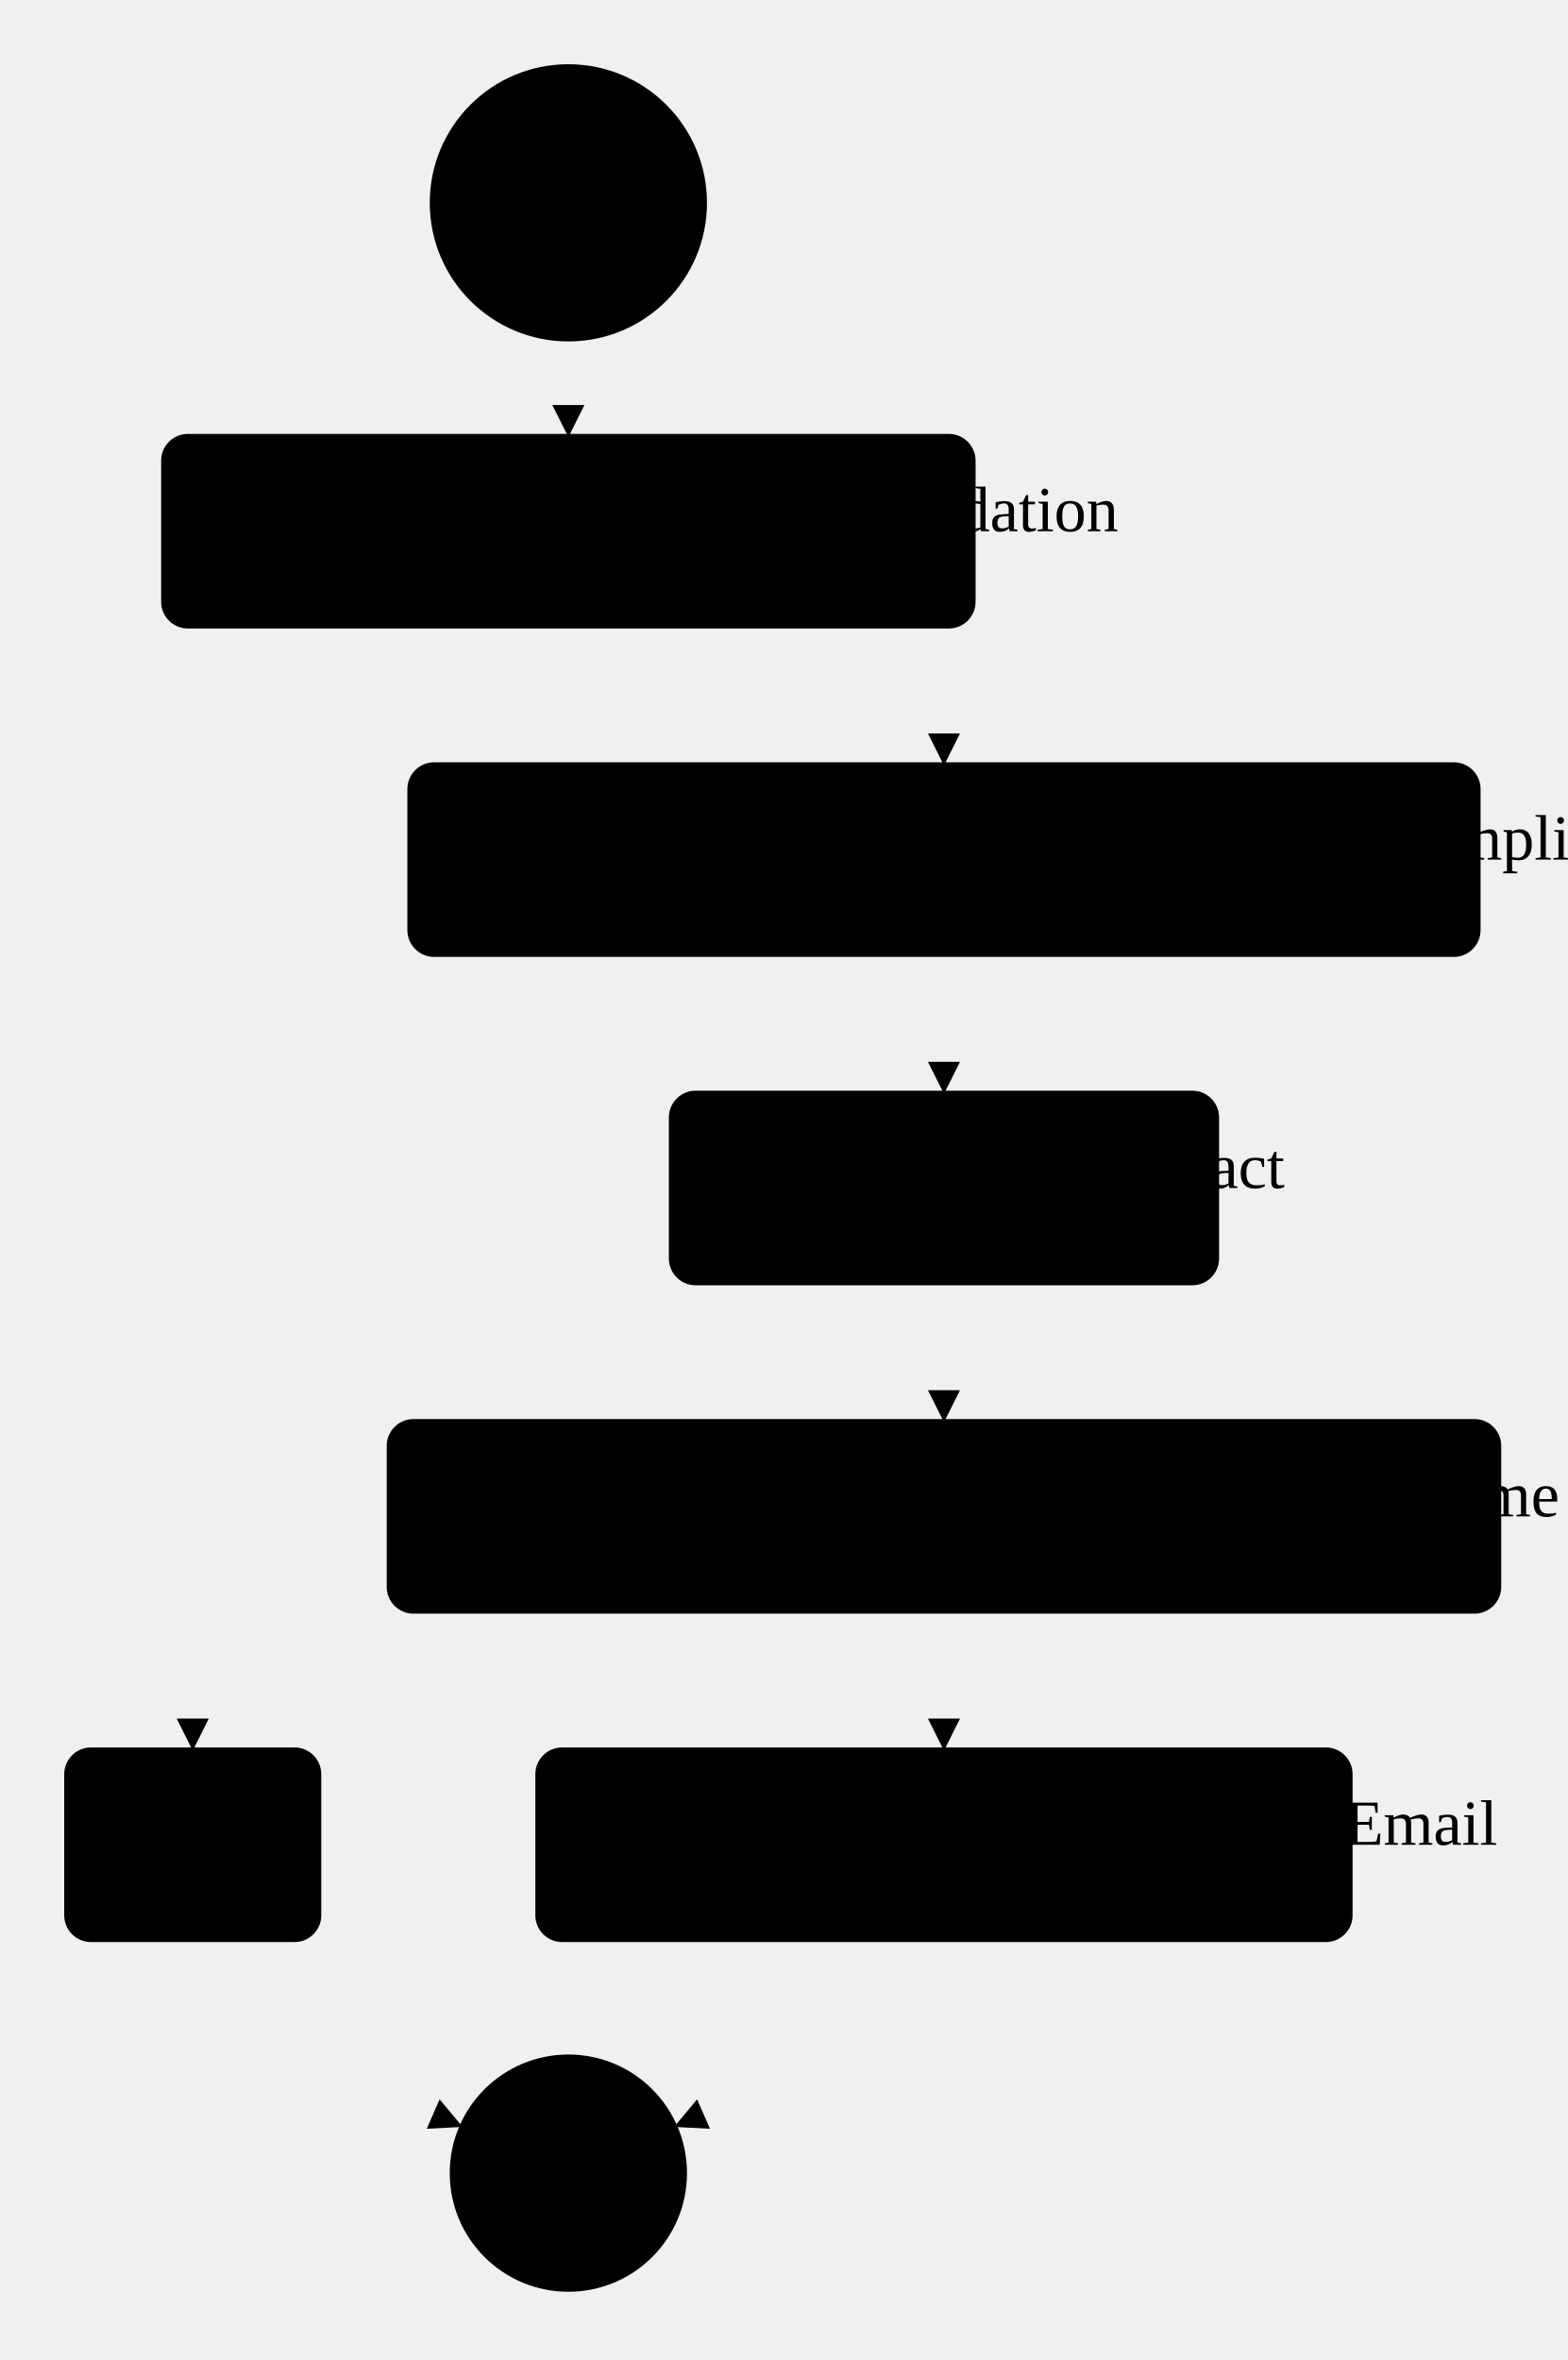
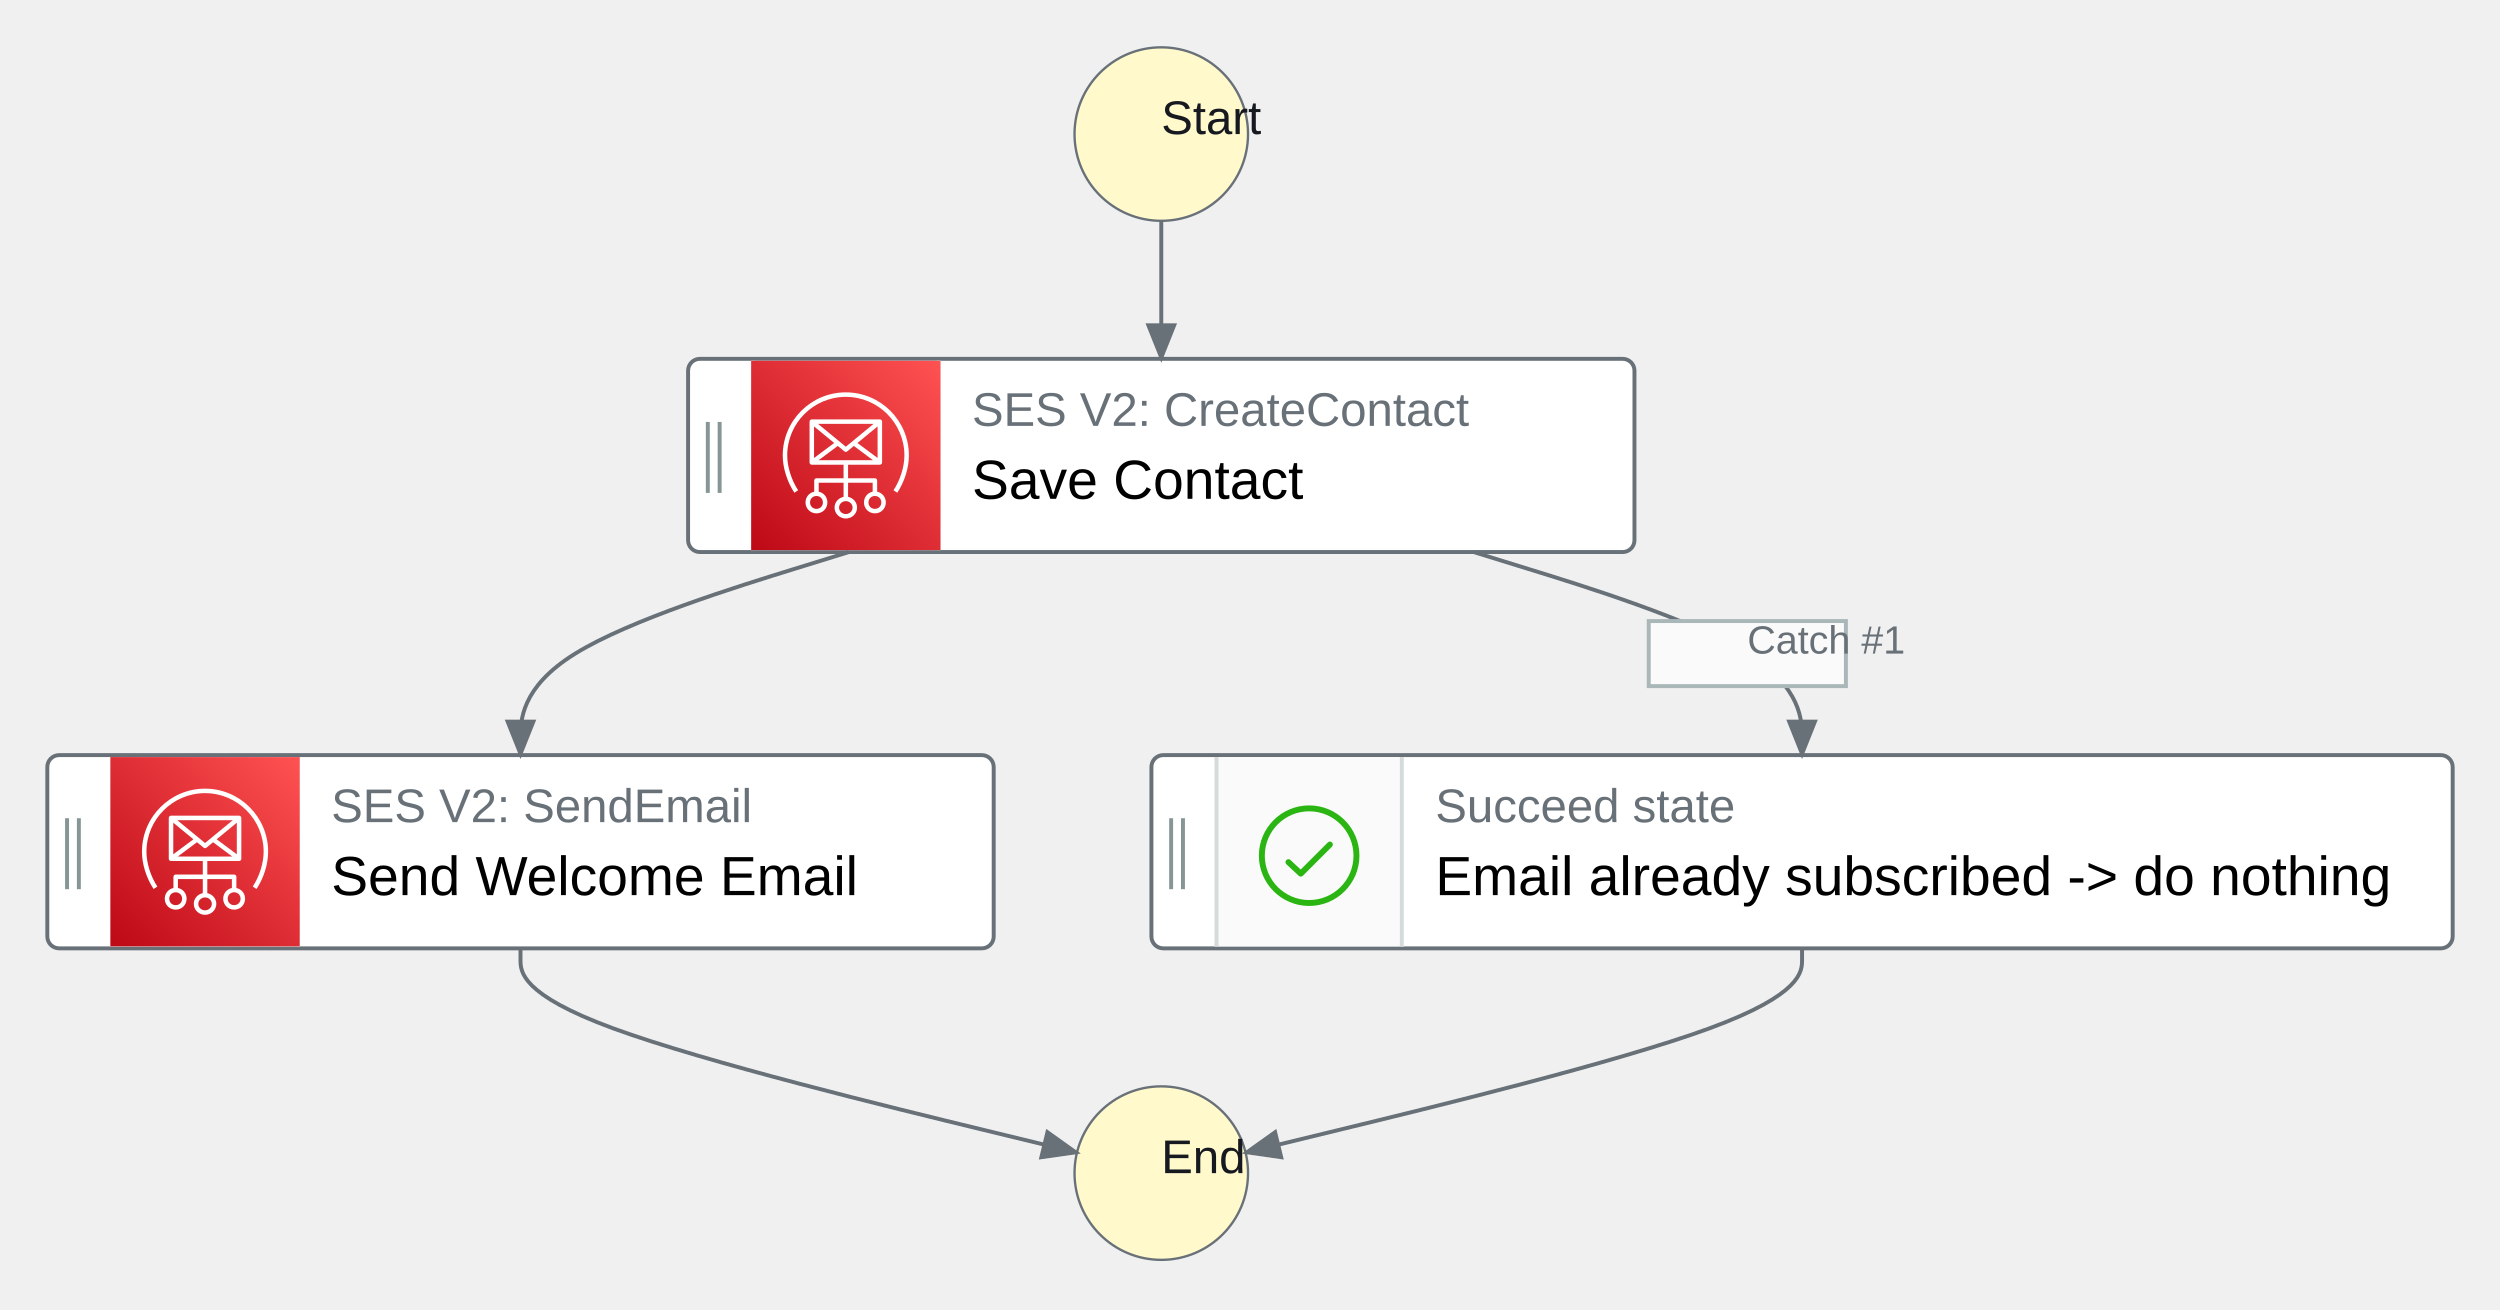
- <svg xmlns="http://www.w3.org/2000/svg" xmlns:html="http://www.w3.org/1999/xhtml" id="sfn-svg" class="sfn-workflow-graph" width="293" height="441">
-   <g transform="translate(12,19.71857)">
+ <svg xmlns="http://www.w3.org/2000/svg" class="sc-djvmMF euCbBy graph" data-testid="graph" width="634" height="332">
+   <g transform="translate(12,12)" class="new-look-graph">
    <g class="nodes">
-       <g class="node-container" transform="translate(94.20553,18.18182)">
-         <g class="node anchor">
-           <circle class="shape" x="-15.9" y="-8.182" r="25.9" />
-           <text class="label">
+       <g class="node-container" transform="translate(282.5,22)">
+         <g>
+           <circle class="sc-GVOUr ktyhhn shape" r="22" />
+           <text class="sc-fbPSWO ijurXc label">
            <tspan xml:space="preserve" text-anchor="middle" alignment-baseline="central">Start</tspan>
          </text>
        </g>
      </g>
-       <g class="node-container" transform="translate(94.20553,386.3636)">
-         <g class="node anchor">
-           <circle class="shape" x="-12.166" y="-8.182" r="22.166" />
-           <text class="label">
+       <g class="node-container" transform="translate(282.5,103.5)">
+         <g class="sc-ehmTmK fzRkr node state Task" data-testid="graph-Save Contact" data-state-id="Save Contact" data-state-type="Task">
+           <g class="new-look-state-node ">
+             <rect x="-120" y="-24.5" width="240" height="49" rx="3" ry="3" />
+             <g class="handle" transform="translate(-120,-24.5)">
+               <path d="M5,16 L5,34 M8,16 L8,34" />
+             </g>
+             <g class="icon" transform="translate(-104,-24)">
+               <rect fill="var(--color-background-container-header-g9rg0j, #fafafa)" x="0.036" y="0.018" width="48" height="48" />
+               <line x1="47.5" y1="0.491" x2="47.5" y2="47.5" stroke="var(--color-text-home-header-secondary-g5rqe4, #d5dbdb)" stroke-linecap="square" />
+               <line x1="0.5" y1="0.491" x2="0.5" y2="47.5" stroke="var(--color-text-home-header-secondary-g5rqe4, #d5dbdb)" stroke-linecap="square" />
+               <use href="#icon-service-ses" />
+             </g>
+             <g class="text-lines" transform="translate(-48,-24.5)">
+               <text transform="translate(0,17)" class="line1">
+                 <tspan xml:space="preserve" text-anchor="start">SES V2: CreateContact</tspan>
+               </text>
+               <text transform="translate(0,35.5)" class="line2 label">
+                 <tspan xml:space="preserve" text-anchor="start">Save Contact</tspan>
+               </text>
+             </g>
+           </g>
+         </g>
+       </g>
+       <g class="node-container" transform="translate(120,204)">
+         <g class="sc-ehmTmK fzRkr node state Task" data-testid="graph-Send Welcome Email" data-state-id="Send Welcome Email" data-state-type="Task">
+           <g class="new-look-state-node ">
+             <rect x="-120" y="-24.5" width="240" height="49" rx="3" ry="3" />
+             <g class="handle" transform="translate(-120,-24.5)">
+               <path d="M5,16 L5,34 M8,16 L8,34" />
+             </g>
+             <g class="icon" transform="translate(-104,-24)">
+               <rect fill="var(--color-background-container-header-g9rg0j, #fafafa)" x="0.036" y="0.018" width="48" height="48" />
+               <line x1="47.5" y1="0.491" x2="47.5" y2="47.5" stroke="var(--color-text-home-header-secondary-g5rqe4, #d5dbdb)" stroke-linecap="square" />
+               <line x1="0.5" y1="0.491" x2="0.5" y2="47.5" stroke="var(--color-text-home-header-secondary-g5rqe4, #d5dbdb)" stroke-linecap="square" />
+               <use href="#icon-service-ses" />
+             </g>
+             <g class="text-lines" transform="translate(-48,-24.5)">
+               <text transform="translate(0,17)" class="line1">
+                 <tspan xml:space="preserve" text-anchor="start">SES V2: SendEmail</tspan>
+               </text>
+               <text transform="translate(0,35.5)" class="line2 label">
+                 <tspan xml:space="preserve" text-anchor="start">Send Welcome Email</tspan>
+               </text>
+             </g>
+           </g>
+         </g>
+       </g>
+       <g class="node-container" transform="translate(445,204)">
+         <g class="sc-ehmTmK fzRkr node state Succeed" data-testid="graph-Email already subscribed -&gt; do nothing" data-state-id="Email already subscribed -&gt; do nothing" data-state-type="Succeed">
+           <g class="new-look-state-node ">
+             <rect x="-165" y="-24.5" width="330" height="49" rx="3" ry="3" />
+             <g class="handle" transform="translate(-165,-24.5)">
+               <path d="M5,16 L5,34 M8,16 L8,34" />
+             </g>
+             <g class="icon" transform="translate(-149,-24)">
+               <rect fill="var(--color-background-container-header-g9rg0j, #fafafa)" x="0.036" y="0.018" width="48" height="48" />
+               <line x1="47.5" y1="0.491" x2="47.5" y2="47.5" stroke="var(--color-text-home-header-secondary-g5rqe4, #d5dbdb)" stroke-linecap="square" />
+               <line x1="0.5" y1="0.491" x2="0.5" y2="47.5" stroke="var(--color-text-home-header-secondary-g5rqe4, #d5dbdb)" stroke-linecap="square" />
+               <use href="#icon-flow-succeed" />
+             </g>
+             <g class="text-lines" transform="translate(-93,-24.5)">
+               <text transform="translate(0,17)" class="line1">
+                 <tspan xml:space="preserve" text-anchor="start">Succeed state</tspan>
+               </text>
+               <text transform="translate(0,35.5)" class="line2 label">
+                 <tspan xml:space="preserve" text-anchor="start">Email already subscribed -&gt; do nothing</tspan>
+               </text>
+             </g>
+           </g>
+         </g>
+       </g>
+       <g class="node-container" transform="translate(282.5,285.5)">
+         <g>
+           <circle class="sc-GVOUr ktyhhn shape" r="22" />
+           <text class="sc-fbPSWO ijurXc label">
            <tspan xml:space="preserve" text-anchor="middle" alignment-baseline="central">End</tspan>
          </text>
        </g>
      </g>
-       <g class="node-container" transform="translate(94.20553,79.54545)">
-         <g class="node state Choice NotYetStarted">
-           <rect class="shape" rx="5" ry="5" x="-76.094" y="-18.182" width="152.188" height="36.364" />
-           <text class="label">
-             <tspan xml:space="preserve" text-anchor="middle" alignment-baseline="central">Simplified Validation</tspan>
-           </text>
-         </g>
-       </g>
-       <g class="node-container" transform="translate(164.3929,140.9091)">
-         <g class="node state Task NotYetStarted">
-           <rect class="shape" rx="5" ry="5" x="-100.27" y="-18.182" width="200.54" height="36.364" />
-           <text class="label">
-             <tspan xml:space="preserve" text-anchor="middle" alignment-baseline="central">Save Contact for compliance</tspan>
-           </text>
-         </g>
-       </g>
-       <g class="node-container" transform="translate(24.01818,325)">
-         <g class="node state Pass NotYetStarted">
-           <rect class="shape" rx="5" ry="5" x="-24.018" y="-18.182" width="48.036" height="36.364" />
-           <text class="label">
-             <tspan xml:space="preserve" text-anchor="middle" alignment-baseline="central">Pass</tspan>
-           </text>
-         </g>
-       </g>
-       <g class="node-container" transform="translate(164.3929,202.2727)">
-         <g class="node state Task NotYetStarted">
-           <rect class="shape" rx="5" ry="5" x="-51.407" y="-18.182" width="102.813" height="36.364" />
-           <text class="label">
-             <tspan xml:space="preserve" text-anchor="middle" alignment-baseline="central">Save Contact</tspan>
-           </text>
-         </g>
-       </g>
-       <g class="node-container" transform="translate(164.3929,263.6364)">
-         <g class="node state Pass NotYetStarted">
-           <rect class="shape" rx="5" ry="5" x="-104.126" y="-18.182" width="208.253" height="36.364" />
-           <text class="label">
-             <tspan xml:space="preserve" text-anchor="middle" alignment-baseline="central">Transform for Welcome Email</tspan>
-           </text>
-         </g>
-       </g>
-       <g class="node-container" transform="translate(164.3929,325)">
-         <g class="node state Task NotYetStarted">
-           <rect class="shape" rx="5" ry="5" x="-76.357" y="-18.182" width="152.713" height="36.364" />
-           <text class="label">
-             <tspan xml:space="preserve" text-anchor="middle" alignment-baseline="central">Send Welcome Email</tspan>
-           </text>
-         </g>
-       </g>
    </g>
    <g class="edges">
-       <g class="edge">
-         <path class="path" marker-end="url(#arrowhead9)" d="M135.798,97.727L140.564,99.811C145.33,101.894,154.861,106.061,159.627,110.227C164.393,114.394,164.393,118.561,164.393,120.644L164.393,122.727" style="fill: none;" />
-         <defs>
-           <marker id="arrowhead9" viewBox="0 0 10 10" refX="9" refY="5" markerUnits="strokeWidth" markerWidth="8" markerHeight="6" orient="auto">
-             <path d="M 0 0 L 10 5 L 0 10 z" />
-           </marker>
-         </defs>
-       </g>
-       <g class="edge">
-         <path class="path" marker-end="url(#arrowhead10)" d="M52.613,97.727L47.847,99.811C43.081,101.894,33.55,106.061,28.784,113.258C24.018,120.455,24.018,130.682,24.018,140.909C24.018,151.136,24.018,161.364,24.018,171.591C24.018,181.818,24.018,192.045,24.018,202.273C24.018,212.5,24.018,222.727,24.018,232.955C24.018,243.182,24.018,253.409,24.018,263.636C24.018,273.864,24.018,284.091,24.018,291.288C24.018,298.485,24.018,302.652,24.018,304.735L24.018,306.818" style="fill: none;" />
-         <defs>
-           <marker id="arrowhead10" viewBox="0 0 10 10" refX="9" refY="5" markerUnits="strokeWidth" markerWidth="8" markerHeight="6" orient="auto">
-             <path d="M 0 0 L 10 5 L 0 10 z" />
-           </marker>
-         </defs>
-       </g>
-       <g class="edge">
-         <path class="path" marker-end="url(#arrowhead11)" d="M94.206,44.082L94.206,44.879C94.206,45.676,94.206,47.27,94.206,50.15C94.206,53.03,94.206,57.197,94.206,59.28L94.206,61.364" style="fill: none;" />
-         <defs>
-           <marker id="arrowhead11" viewBox="0 0 10 10" refX="9" refY="5" markerUnits="strokeWidth" markerWidth="8" markerHeight="6" orient="auto">
-             <path d="M 0 0 L 10 5 L 0 10 z" />
-           </marker>
-         </defs>
-       </g>
-       <g class="edge">
-         <path class="path" marker-end="url(#arrowhead12)" d="M164.393,159.091L164.393,161.174C164.393,163.258,164.393,167.424,164.393,171.591C164.393,175.758,164.393,179.924,164.393,182.008L164.393,184.091" style="fill: none;" />
-         <defs>
-           <marker id="arrowhead12" viewBox="0 0 10 10" refX="9" refY="5" markerUnits="strokeWidth" markerWidth="8" markerHeight="6" orient="auto">
-             <path d="M 0 0 L 10 5 L 0 10 z" />
-           </marker>
-         </defs>
-       </g>
-       <g class="edge">
-         <path class="path" marker-end="url(#arrowhead13)" d="M24.018,343.182L24.018,345.265C24.018,347.348,24.018,351.515,32.331,357.232C40.644,362.95,57.269,370.217,65.582,373.851L73.895,377.485" style="fill: none;" />
-         <defs>
-           <marker id="arrowhead13" viewBox="0 0 10 10" refX="9" refY="5" markerUnits="strokeWidth" markerWidth="8" markerHeight="6" orient="auto">
-             <path d="M 0 0 L 10 5 L 0 10 z" />
-           </marker>
-         </defs>
-       </g>
-       <g class="edge">
-         <path class="path" marker-end="url(#arrowhead14)" d="M164.393,220.455L164.393,222.538C164.393,224.621,164.393,228.788,164.393,232.955C164.393,237.121,164.393,241.288,164.393,243.371L164.393,245.455" style="fill: none;" />
-         <defs>
-           <marker id="arrowhead14" viewBox="0 0 10 10" refX="9" refY="5" markerUnits="strokeWidth" markerWidth="8" markerHeight="6" orient="auto">
-             <path d="M 0 0 L 10 5 L 0 10 z" />
-           </marker>
-         </defs>
-       </g>
-       <g class="edge">
-         <path class="path" marker-end="url(#arrowhead15)" d="M164.393,281.818L164.393,283.902C164.393,285.985,164.393,290.152,164.393,294.318C164.393,298.485,164.393,302.652,164.393,304.735L164.393,306.818" style="fill: none;" />
-         <defs>
-           <marker id="arrowhead15" viewBox="0 0 10 10" refX="9" refY="5" markerUnits="strokeWidth" markerWidth="8" markerHeight="6" orient="auto">
-             <path d="M 0 0 L 10 5 L 0 10 z" />
-           </marker>
-         </defs>
-       </g>
-       <g class="edge">
-         <path class="path" marker-end="url(#arrowhead16)" d="M164.393,343.182L164.393,345.265C164.393,347.348,164.393,351.515,156.08,357.232C147.767,362.95,131.142,370.217,122.829,373.851L114.516,377.485" style="fill: none;" />
-         <defs>
-           <marker id="arrowhead16" viewBox="0 0 10 10" refX="9" refY="5" markerUnits="strokeWidth" markerWidth="8" markerHeight="6" orient="auto">
-             <path d="M 0 0 L 10 5 L 0 10 z" />
-           </marker>
-         </defs>
+       <g class="sc-lbOyJj wYkTA edge">
+         <path id="state-Save Contact:state-Send Welcome Email:normal" d="M203.271,128L189.393,132.292C175.514,136.583,147.757,145.167,133.879,153.75C120,162.333,120,170.917,120,175.208L120,179.5" marker-end="url(#arrowhead)" fill="none" />
+       </g>
+       <g class="sc-lbOyJj wYkTA edge">
+         <path id="state-Save Contact:state-Email already subscribed -&gt; do nothing:catch:0" d="M361.729,128L375.607,132.292C389.486,136.583,417.243,145.167,431.121,153.75C445,162.333,445,170.917,445,175.208L445,179.5" marker-end="url(#arrowhead)" fill="none" />
+         <g data-testid="graph-Save Contact-0" class="edge-label" transform="translate(431.1215,153.75)">
+           <rect x="-25" y="-8.25" width="50" height="16.5" class="sc-dwLEzm eiPrps" />
+           <text class="sc-TRNrF iuUhOo label">
+             <tspan xml:space="preserve" text-anchor="middle" alignment-baseline="central">Catch #1</tspan>
+           </text>
+         </g>
+       </g>
+       <g class="sc-lbOyJj wYkTA edge">
+         <path id="start:state-Save Contact" d="M282.5,44L282.5,46.917C282.5,49.833,282.5,55.667,282.5,61.5C282.5,67.333,282.5,73.167,282.5,76.083L282.5,79" marker-end="url(#arrowhead)" fill="none" />
+       </g>
+       <g class="sc-lbOyJj wYkTA edge">
+         <path id="state-Send Welcome Email:end:normal" d="M120,228.5L120,231.417C120,234.333,120,240.167,143.52,248.801C167.041,257.435,214.082,268.869,237.602,274.586L261.122,280.304" marker-end="url(#arrowhead)" fill="none" />
+       </g>
+       <g class="sc-lbOyJj wYkTA edge">
+         <path id="state-Email already subscribed -&gt; do nothing:end:normal" d="M445,228.5L445,231.417C445,234.333,445,240.167,421.48,248.801C397.959,257.435,350.918,268.869,327.398,274.586L303.878,280.304" marker-end="url(#arrowhead)" fill="none" />
      </g>
    </g>
+     <defs>
+       <marker id="arrowhead" markerWidth="8" markerHeight="6" refX="7" refY="3" orient="auto" class="sc-ckMVTt jtmTlO">
+         <polygon points="0 0, 8 3, 0 6" />
+       </marker>
+       <marker id="highlighted-arrowhead" markerWidth="6" markerHeight="4" refX="5" refY="2" orient="auto" class="sc-ckMVTt jtmTlO">
+         <polygon points="0 0, 6 2, 0 4" />
+       </marker>
+       <marker id="error-arrowhead" markerWidth="6" markerHeight="4" refX="5" refY="2" orient="auto" class="sc-ckMVTt jtmTlO">
+         <polygon points="0 0, 6 2, 0 4" />
+       </marker>
+       <marker id="large-arrowhead" markerWidth="10" markerHeight="8" refX="9" refY="4" orient="auto" class="sc-ckMVTt jtmTlO">
+         <polygon points="0 0, 10 4, 0 8" />
+       </marker>
+       <marker id="large-highlighted-arrowhead" markerWidth="5.5" markerHeight="4" refX="4.5" refY="2" orient="auto" class="sc-ckMVTt jtmTlO">
+         <polygon points="0 0, 5.5 2, 0 4" />
+       </marker>
+       <marker id="large-error-arrowhead" markerWidth="10" markerHeight="8" refX="9" refY="4" orient="auto" class="sc-ckMVTt jtmTlO">
+         <polygon points="0 0, 10 4, 0 8" />
+       </marker>
+       <linearGradient x1="0%" y1="100%" x2="100%" y2="0%" id="gradient-orange">
+         <stop stop-color="#C8511B" offset="0%" />
+         <stop stop-color="#FF9900" offset="100%" />
+       </linearGradient>
+       <linearGradient x1="0%" y1="100%" x2="100%" y2="0%" id="gradient-turquoise">
+         <stop stop-color="#055F4E" offset="0%" />
+         <stop stop-color="#56C0A7" offset="100%" />
+       </linearGradient>
+       <linearGradient x1="0%" y1="100%" x2="100%" y2="0%" id="gradient-blue">
+         <stop stop-color="#2E27AD" offset="0%" />
+         <stop stop-color="#527FFF" offset="100%" />
+       </linearGradient>
+       <linearGradient x1="0%" y1="100%" x2="100%" y2="0%" id="gradient-pink">
+         <stop stop-color="#B0084D" offset="0%" />
+         <stop stop-color="#FF4F8B" offset="100%" />
+       </linearGradient>
+       <linearGradient x1="0%" y1="100%" x2="100%" y2="0%" id="gradient-red">
+         <stop stop-color="#BD0816" offset="0%" />
+         <stop stop-color="#FF5252" offset="100%" />
+       </linearGradient>
+       <linearGradient x1="0%" y1="100%" x2="100%" y2="0%" id="gradient-green">
+         <stop stop-color="#1B660F" offset="0%" />
+         <stop stop-color="#6CAE3E" offset="100%" />
+       </linearGradient>
+       <linearGradient x1="0%" y1="100%" x2="100%" y2="0%" id="gradient-purple">
+         <stop stop-color="#4D27A8" offset="0%" />
+         <stop stop-color="#A166FF" offset="100%" />
+       </linearGradient>
+       <linearGradient x1="0%" y1="100%" x2="100%" y2="0%" id="gradient-grey">
+         <stop stop-color="#DCDCDC" offset="0%" />
+         <stop stop-color="#F6F5F7" offset="100%" />
+       </linearGradient>,<linearGradient x1="0%" y1="100%" x2="100%" y2="0%" id="gradient-ag">
+         <stop stop-color="#BC1356" offset="0%" />
+         <stop stop-color="#F34482" offset="100%" />
+       </linearGradient>
+       <linearGradient x1="0%" y1="100%" x2="100%" y2="0%" id="gradient-athena">
+         <stop stop-color="#5930B5" offset="0%" />
+         <stop stop-color="#945DF2" offset="100%" />
+       </linearGradient>
+       <linearGradient x1="0%" y1="100%" x2="100%" y2="0%" id="gradient-emr">
+         <stop stop-color="#5930B5" offset="0%" />
+         <stop stop-color="#945DF2" offset="100%" />
+       </linearGradient>
+       <linearGradient x1="0%" y1="100%" x2="100%" y2="0%" id="gradient-glue">
+         <stop stop-color="#5930B5" offset="0%" />
+         <stop stop-color="#945DF2" offset="100%" />
+       </linearGradient>
+       <linearGradient x1="0%" y1="100%" x2="100%" y2="0%" id="gradient-sns">
+         <stop stop-color="#BC1356" offset="0%" />
+         <stop stop-color="#F34482" offset="100%" />
+       </linearGradient>
+       <linearGradient x1="0%" y1="100%" x2="100%" y2="0%" id="gradient-states">
+         <stop stop-color="#BC1356" offset="0%" />
+         <stop stop-color="#F34482" offset="100%" />
+       </linearGradient>
+       <linearGradient x1="0%" y1="100%" x2="100%" y2="0%" id="gradient-generic">
+         <stop stop-color="#ccc" offset="0%" />
+         <stop stop-color="#ddd" offset="100%" />
+       </linearGradient>
+       <g stroke="none" stroke-width="1" fill="none" fill-rule="evenodd" id="icon-flow-succeed">
+         <g transform="translate(11.25, 12.25)" fill="#2AB512" fill-rule="nonzero">
+           <path d="M12.75,0 C5.708,0 0,5.708 0,12.75 C0,19.792 5.708,25.5 12.75,25.5 C19.792,25.5 25.5,19.792 25.5,12.75 C25.5,5.708 19.792,0 12.75,0 Z M12.75,1.5 C18.963,1.5 24,6.537 24,12.75 C24,18.963 18.963,24 12.75,24 C6.537,24 1.5,18.963 1.5,12.75 C1.5,6.537 6.537,1.5 12.75,1.5 Z" />
+           <path d="M17.482,9.391 C17.775,9.098 18.25,9.098 18.543,9.391 C18.809,9.658 18.833,10.074 18.615,10.368 L18.543,10.452 L11.158,17.837 C10.901,18.093 10.503,18.126 10.21,17.929 L10.117,17.855 L6.983,14.941 C6.679,14.659 6.662,14.184 6.944,13.881 C7.2,13.605 7.616,13.566 7.917,13.773 L8.004,13.842 L10.608,16.264 L17.482,9.391 Z" />
+         </g>
+       </g>
+       <g stroke="none" stroke-width="1" fill="none" fill-rule="evenodd" id="icon-service-ses">
+         <polygon fill="url(#gradient-red)" fill-rule="nonzero" points="0 0 48 0 48 48 0 48" />
+         <g transform="translate(8 8) scale(0.032)">
+           <path d="M781.5 872.4C781.5 843.3 759.6 821.3 730.5 821.3 701.4 821.3 679.5 843.3 679.5 872.4 679.5 901.4 701.4 923.4 730.5 923.4 759.6 923.4 781.5 901.4 781.5 872.4L781.5 872.4ZM500 862.2C470.5 862.2 446.4 885 446.4 913.2 446.4 941.4 470.5 964.3 500 964.3 529.5 964.3 553.6 941.4 553.6 913.2 553.6 885 529.5 862.2 500 862.2L500 862.2ZM267.3 821.3C238.2 821.3 216.3 843.3 216.3 872.4 216.3 901.4 238.2 923.4 267.3 923.4 296.4 923.4 318.3 901.4 318.3 872.4 318.3 843.3 296.4 821.3 267.3 821.3L267.3 821.3ZM284.3 537.9L715.7 537.9 563.7 424.7 511.3 467.8C508 470.6 504 471.9 500 471.9 496 471.9 491.9 470.6 488.6 467.8L436.2 424.7 284.3 537.9ZM248.2 269.9L248.2 520.2 407.8 401.3 248.2 269.9ZM719.8 250L280.1 250 500 430.9 719.8 250ZM751.8 520.2L751.8 269.9 592.1 401.3 751.8 520.2ZM817.2 872.4C817.2 921 779.1 959.1 730.5 959.1 681.8 959.1 643.8 921 643.8 872.4 643.8 829.9 672.8 795.5 712.6 787.4L712.6 716.5 517.9 716.5 517.9 828.2C558.6 836.3 589.3 871.3 589.3 913.2 589.3 961 549.3 1000 500 1000 450.7 1000 410.7 961 410.7 913.2 410.7 871.3 441.5 836.3 482.1 828.2L482.1 716.5 285.2 716.5 285.2 787.4C325 795.5 354 829.9 354 872.4 354 921 316 959.1 267.3 959.1 218.6 959.1 180.6 921 180.6 872.4 180.6 829.9 209.6 795.5 249.5 787.4L249.5 698.6C249.5 688.7 257.4 680.7 267.3 680.7L482.1 680.7 482.1 573.6 230.4 573.6C220.5 573.6 212.5 565.6 212.5 555.8L212.5 232.1C212.5 222.3 220.5 214.3 230.4 214.3L769.6 214.3C779.5 214.3 787.5 222.3 787.5 232.1L787.5 555.8C787.5 565.6 779.5 573.6 769.6 573.6L517.9 573.6 517.9 680.7 730.5 680.7C740.4 680.7 748.3 688.7 748.3 698.6L748.3 787.4C788.1 795.5 817.2 829.9 817.2 872.4L817.2 872.4ZM1000 499.9C1000 597.7 965.5 708.2 907.8 795.5L878 775.8C931.2 695.3 964.3 589.7 964.3 499.9 964.3 244 756 35.7 500 35.7 244 35.7 35.7 244 35.7 499.9 35.7 589.4 68.8 695.1 122 775.8L92.2 795.5C34.5 708 0 597.5 0 499.9 0 224.3 224.3 0 500 0 775.7 0 1000 224.3 1000 499.9L1000 499.9Z" fill="#FFFFFF" />
+         </g>
+       </g>
+     </defs>
  </g>
-   <html:style>.node &gt; .shape {stroke: #555555;stroke-width: 0.6px;fill: #FFFFFF;} path {stroke: #555;background-color: #555;stroke-width: 1px;} .node.state.NotYetStarted &gt; .shape,.node.state.Container &gt; .shape {stroke-dasharray: 5 2;} .node.state.Failed &gt; .shape,rect.legend.Failed {fill: #DE322F;} .node.state.CaughtError &gt; .shape,rect.legend.CaughtError {fill: #FFA500;} .node.state.Succeeded &gt; .shape,rect.legend.Succeeded {fill: #2BD62E;} .node.state.InProgress &gt; .shape,rect.legend.InProgress {fill: #53c9ed;} .node.state.Cancelled &gt; .shape,rect.legend.Cancelled {fill: #dddddd;} .node.anchor &gt; .shape {fill: #FFDA75;} .node.state.hovered:not(.selected):not(.NotYetStarted) &gt; .shape,.node.selected &gt; .shape {stroke: #555555;stroke-width: 2px;} .node.state.Container.Failed &gt; .shape {fill: #EE9592;} .node.state.Container.CaughtError &gt; .shape {fill: #FFD27F;} .node.state.Container.Succeeded &gt; .shape {fill: #91EA9A;} .node.state.Container.InProgress &gt; .shape {fill :#A9E4F7;} .node.state.Container.Cancelled &gt; .shape {fill: #EEEEEE;} marker {fill: #555555;} .node.anchor,.node.state.NotYetStarted {cursor: default;} .node.state {cursor: pointer;} tspan .label {font-weight: normal;font-size: 12px;text-shadow: none;} </html:style>
+   <style data-styled="true" data-styled-version="5.3.5">.fzRkr{cursor:pointer;}/*!sc*/
+ data-styled.g64[id="sc-ehmTmK"]{content:"fzRkr,"}/*!sc*/
+ .wYkTA{stroke:#555;background-color:#555;stroke-width:1px;}/*!sc*/
+ data-styled.g65[id="sc-lbOyJj"]{content:"wYkTA,"}/*!sc*/
+ .jtmTlO{fill:var(--color-text-form-secondary-1c3szk,#687078);}/*!sc*/
+ data-styled.g67[id="sc-ckMVTt"]{content:"jtmTlO,"}/*!sc*/
+ .ijurXc{font-weight:400;font-size:12px;line-height:16px;font-family:Amazon Ember,Arial,Roboto,Arial,sans-serif;text-shadow:none;fill:var(--color-text-body-default-7m2b3r,#16191f);}/*!sc*/
+ data-styled.g68[id="sc-fbPSWO"]{content:"ijurXc,"}/*!sc*/
+ .ktyhhn{fill:#fff9cc;stroke:var(--color-text-form-secondary-1c3szk,#687078);stroke-width:0.6px;}/*!sc*/
+ data-styled.g69[id="sc-GVOUr"]{content:"ktyhhn,"}/*!sc*/
+ .eiPrps{stroke-width:0;stroke:none;fill:#f2f3f3;}/*!sc*/
+ data-styled.g71[id="sc-dwLEzm"]{content:"eiPrps,"}/*!sc*/
+ .iuUhOo{font-size:10px;line-height:12.5;stroke:none;}/*!sc*/
+ data-styled.g72[id="sc-TRNrF"]{content:"iuUhOo,"}/*!sc*/
+ </style>
+   <style>
+ .new-look-state-node &gt; rect:first-of-type {
+   stroke: #687078;
+   stroke-width: 1px;
+   fill: #FFFFFF;
+ }
+ 
+ .new-look-state-node .error-icon circle {
+  stroke-linejoin: round;
+ }
+ 
+ .new-look-state-node .error-icon circle, .new-look-state-node .error-icon path {
+  stroke: var(--color-border-status-error-fybu9w, #d13212);
+  fill: none;
+  stroke-width: 2px;
+ }
+ 
+ .new-look-state-node.has-errors &gt; rect:first-of-type {
+  stroke: var(--color-border-status-error-fybu9w, #d13212);
+  fill: var(--color-background-status-error-h1a0iq, #fdf3f1);
+ }
+ 
+ .new-look-state-node .handle path {
+   stroke: var(--color-border-dropdown-item-hover-d32f3f, #879596);
+   stroke-width: 1px;
+   fill: none;
+ }
+ 
+ .new-look-state-node {
+   font-weight: 400;
+   font-family: Amazon Ember, Arial, Roboto, Arial, sans-serif;
+   text-shadow: none;
+ }
+ 
+ .new-look-state-node .line1 {
+   fill: #687078;
+   font-size: 12px;
+ }
+ 
+ .selected.node &gt; .new-look-state-node &gt; rect,
+ .selected.node &gt; .new-look-state-node &gt; .new-look-state-node &gt; rect,
+ .selected.node &gt; .new-look-state-node &gt; .bounding-box &gt; .new-look-state-node-sub &gt; rect
+  {
+   stroke: var(--color-border-status-info-0iedcr, #0073bb);
+   fill: var(--color-background-status-info-yq3r41, #f1faff);
+   stroke-width: 1px;
+ }
+ 
+ .new-look-state-node-sub .item-source.not-specified {
+   height: 15px;
+   color: #687078;
+   font-family: "Amazon Ember";
+   font-size: 12px;
+   letter-spacing: 0;
+   line-height: 16px;
+   font-weight: 400;
+ }
+ .new-look-state-node-sub .item-source .item-source_name{
+   font-weight: 600;
+ }
+ .new-look-state-node-sub .item-source.not-specified .item-source_name{
+   font-weight: 400;
+ }
+ 
+ .new-look-state-node-sub .item-source.not-specified {
+   font-style: italic;
+ }
+ 
+ 
+ 
+ .new-look-state-node-sub .item-source
+ .selected.node &gt; .new-look-state-node.has-errors &gt; rect,
+ .selected.node &gt; .new-look-state-node.has-errors &gt; .new-look-state-node &gt; rect,
+ {
+  stroke: var(--color-border-status-error-fybu9w, #d13212);
+  fill: #fde0da;
+ }
+ 
+ .new-look-graph .drag-source {
+   opacity: 0.2;
+ }
+ 
+ .new-look-graph .edge, .new-look-graph path.starting-connection {
+   stroke-width: 1px;
+   stroke: var(--color-text-form-secondary-1c3szk, #687078);
+   marker-end: url(#large-arrowhead);
+ }
+ 
+ .new-look-graph .edge-label {
+   cursor: pointer;
+ }
+ 
+ .new-look-graph .edge-label rect {
+   stroke-width: 1px;
+   stroke: var(--color-border-control-default-jt0hca, #aab7b8);
+   fill: var(--color-background-container-header-g9rg0j, #fafafa);
+ }
+ 
+ .new-look-graph .edge-label.selected rect {
+   stroke: var(--color-border-status-info-0iedcr, #0073bb);
+   fill: var(--color-background-status-info-yq3r41, #f1faff);
+   stroke-width: 0.6px;
+ }
+ 
+ 
+ 
+ .new-look-graph .edge-label .label {
+   fill: var(--color-text-form-secondary-1c3szk, #687078);
+   font-family: Amazon Ember, Arial, Roboto, Arial, sans-serif;
+ }
+ 
+ /* centering the shape text */
+ @-moz-document url-prefix() {
+   .new-look-graph .shape + text,
+   .new-look-graph .edge-label text {
+     transform: translateY(3.5px);
+   }
+ }
+ 
+ .new-look-graph .edge path {
+   marker-end: url(#large-arrowhead) !important;
+ }
+ 
+ .new-look-graph .edge.selected path{
+   stroke: var(--color-border-status-info-0iedcr, #0073bb);
+   stroke-width: 1.1px;
+ }
+ 
+ .new-look-graph .edge.dragging-over path, .new-look-graph  g.dragging-over .starting-connection {
+   stroke: #5C86FF;
+   stroke-width: 2px;
+ }
+ 
+ .new-look-graph .edge.dragging-over path, .new-look-graph .dragging-over path.starting-connection {
+   marker-end: url(#large-highlighted-arrowhead) !important;
+ }
+ 
+ .new-look-graph .edge.dragging-over .edge-label text {
+   fill: #5C86FF;
+ }
+ 
+ #large-highlighted-arrowhead {
+   fill: #5C86FF;
+ }
+ 
+ #large-highlighted-arrowhead path {
+   stroke: none;
+ }
+ 
+ .new-look-graph .edge.drop-not-supported path, g.drop-not-supported .starting-connection {
+   stroke: red;
+ }
+ 
+ .new-look-graph .edge.drop-not-supported .edge-label text {
+   fill: red;
+ }
+ 
+ .new-look-graph .edge.drop-not-supported path {
+   marker-end: url(#large-error-arrowhead) !important;
+ }
+ 
+ #large-error-arrowhead {
+   fill: red;
+ }
+ 
+ 
+ .node.Placeholder.dragging-over rect {
+   stroke: var(--color-border-status-info-0iedcr, #0073bb);
+   fill: var(--color-background-status-info-yq3r41, #f1faff);
+   stroke-width: 2px;
+ }
+ 
+ .node.Placeholder.dragging-over .label {
+   fill: var(--color-text-status-info-09r23g, #0073bb);
+ }
+ 
+ g.Placeholder rect {
+   stroke-dasharray: 5 4;
+   stroke: var(--color-border-dropdown-item-hover-d32f3f, #879596);
+   fill: var(--color-background-control-default-8xmy94, #ffffff);
+   stroke-width: 1px;
+ }
+ 
+ g.Placeholder .label {
+   font-style: italic;
+   fill: var(--color-text-input-placeholder-rtvjp5, #687078);
+ }
+ 
+ .node.Placeholder.drop-not-supported rect {
+   stroke: red;
+ }
+ 
+ .node.Placeholder.drop-not-supported .label {
+   fill: red;
+ }
+ </style>
+   <style>.line2 { font-size: 14px }</style>
</svg>
